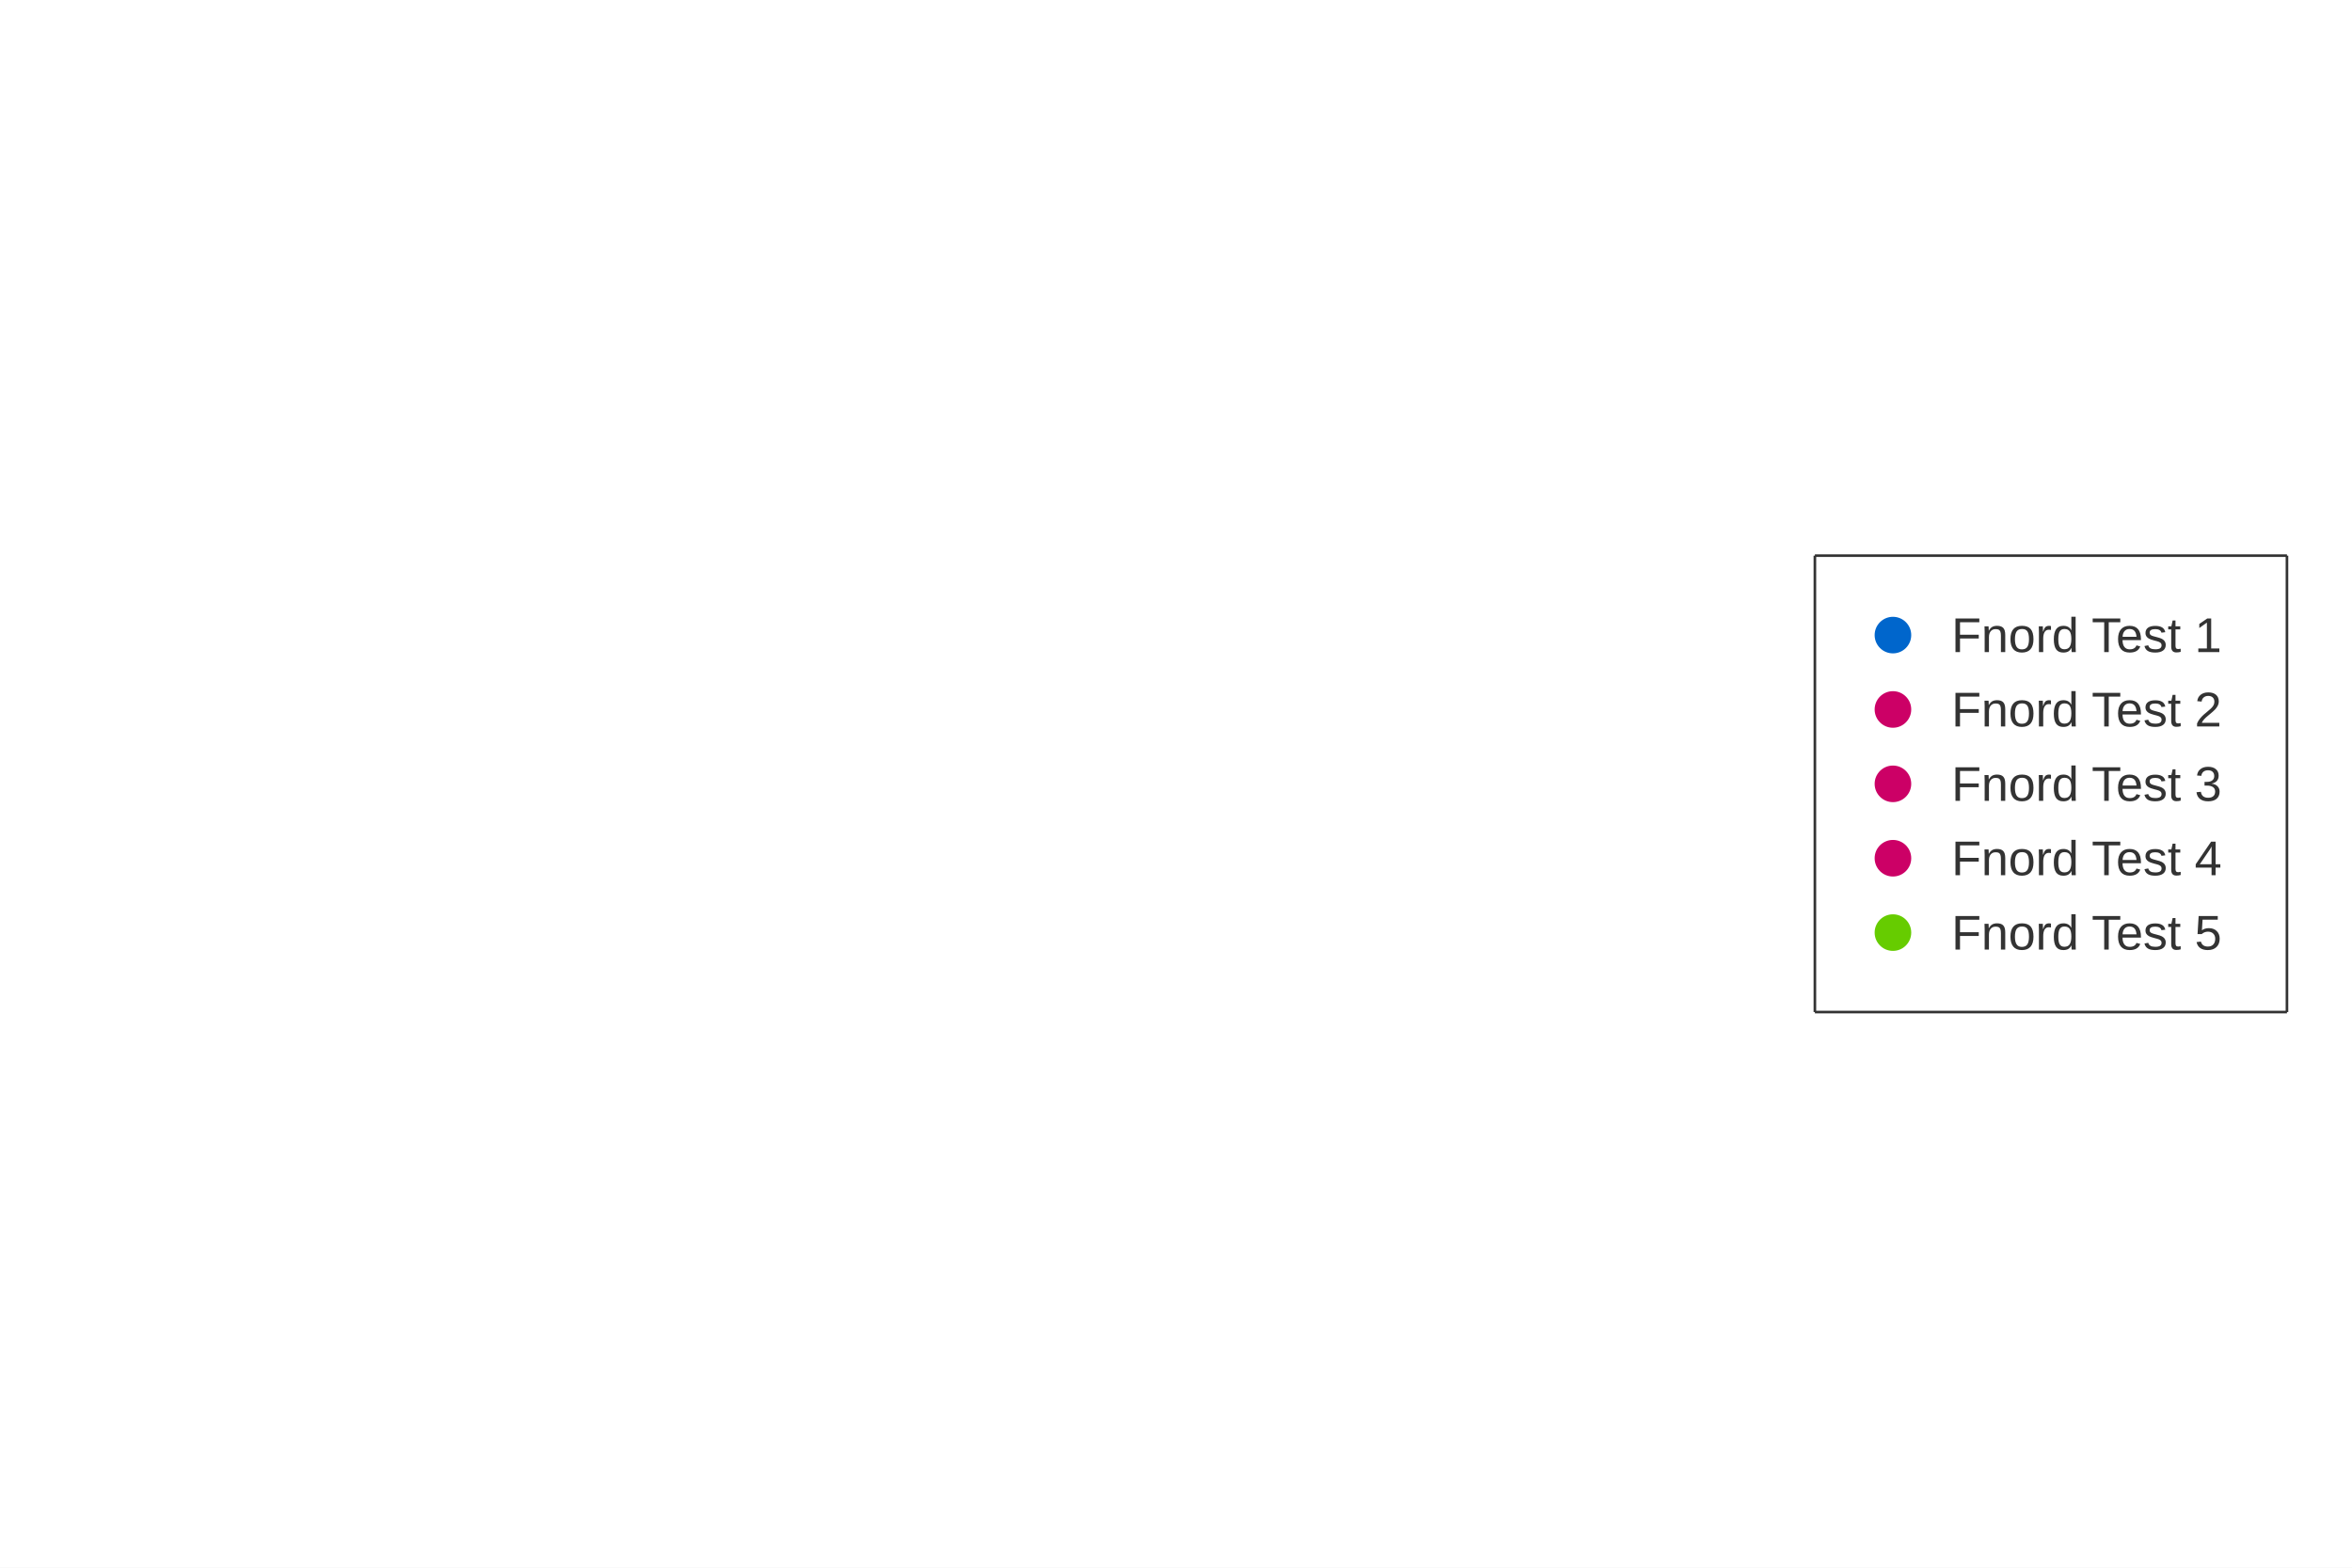
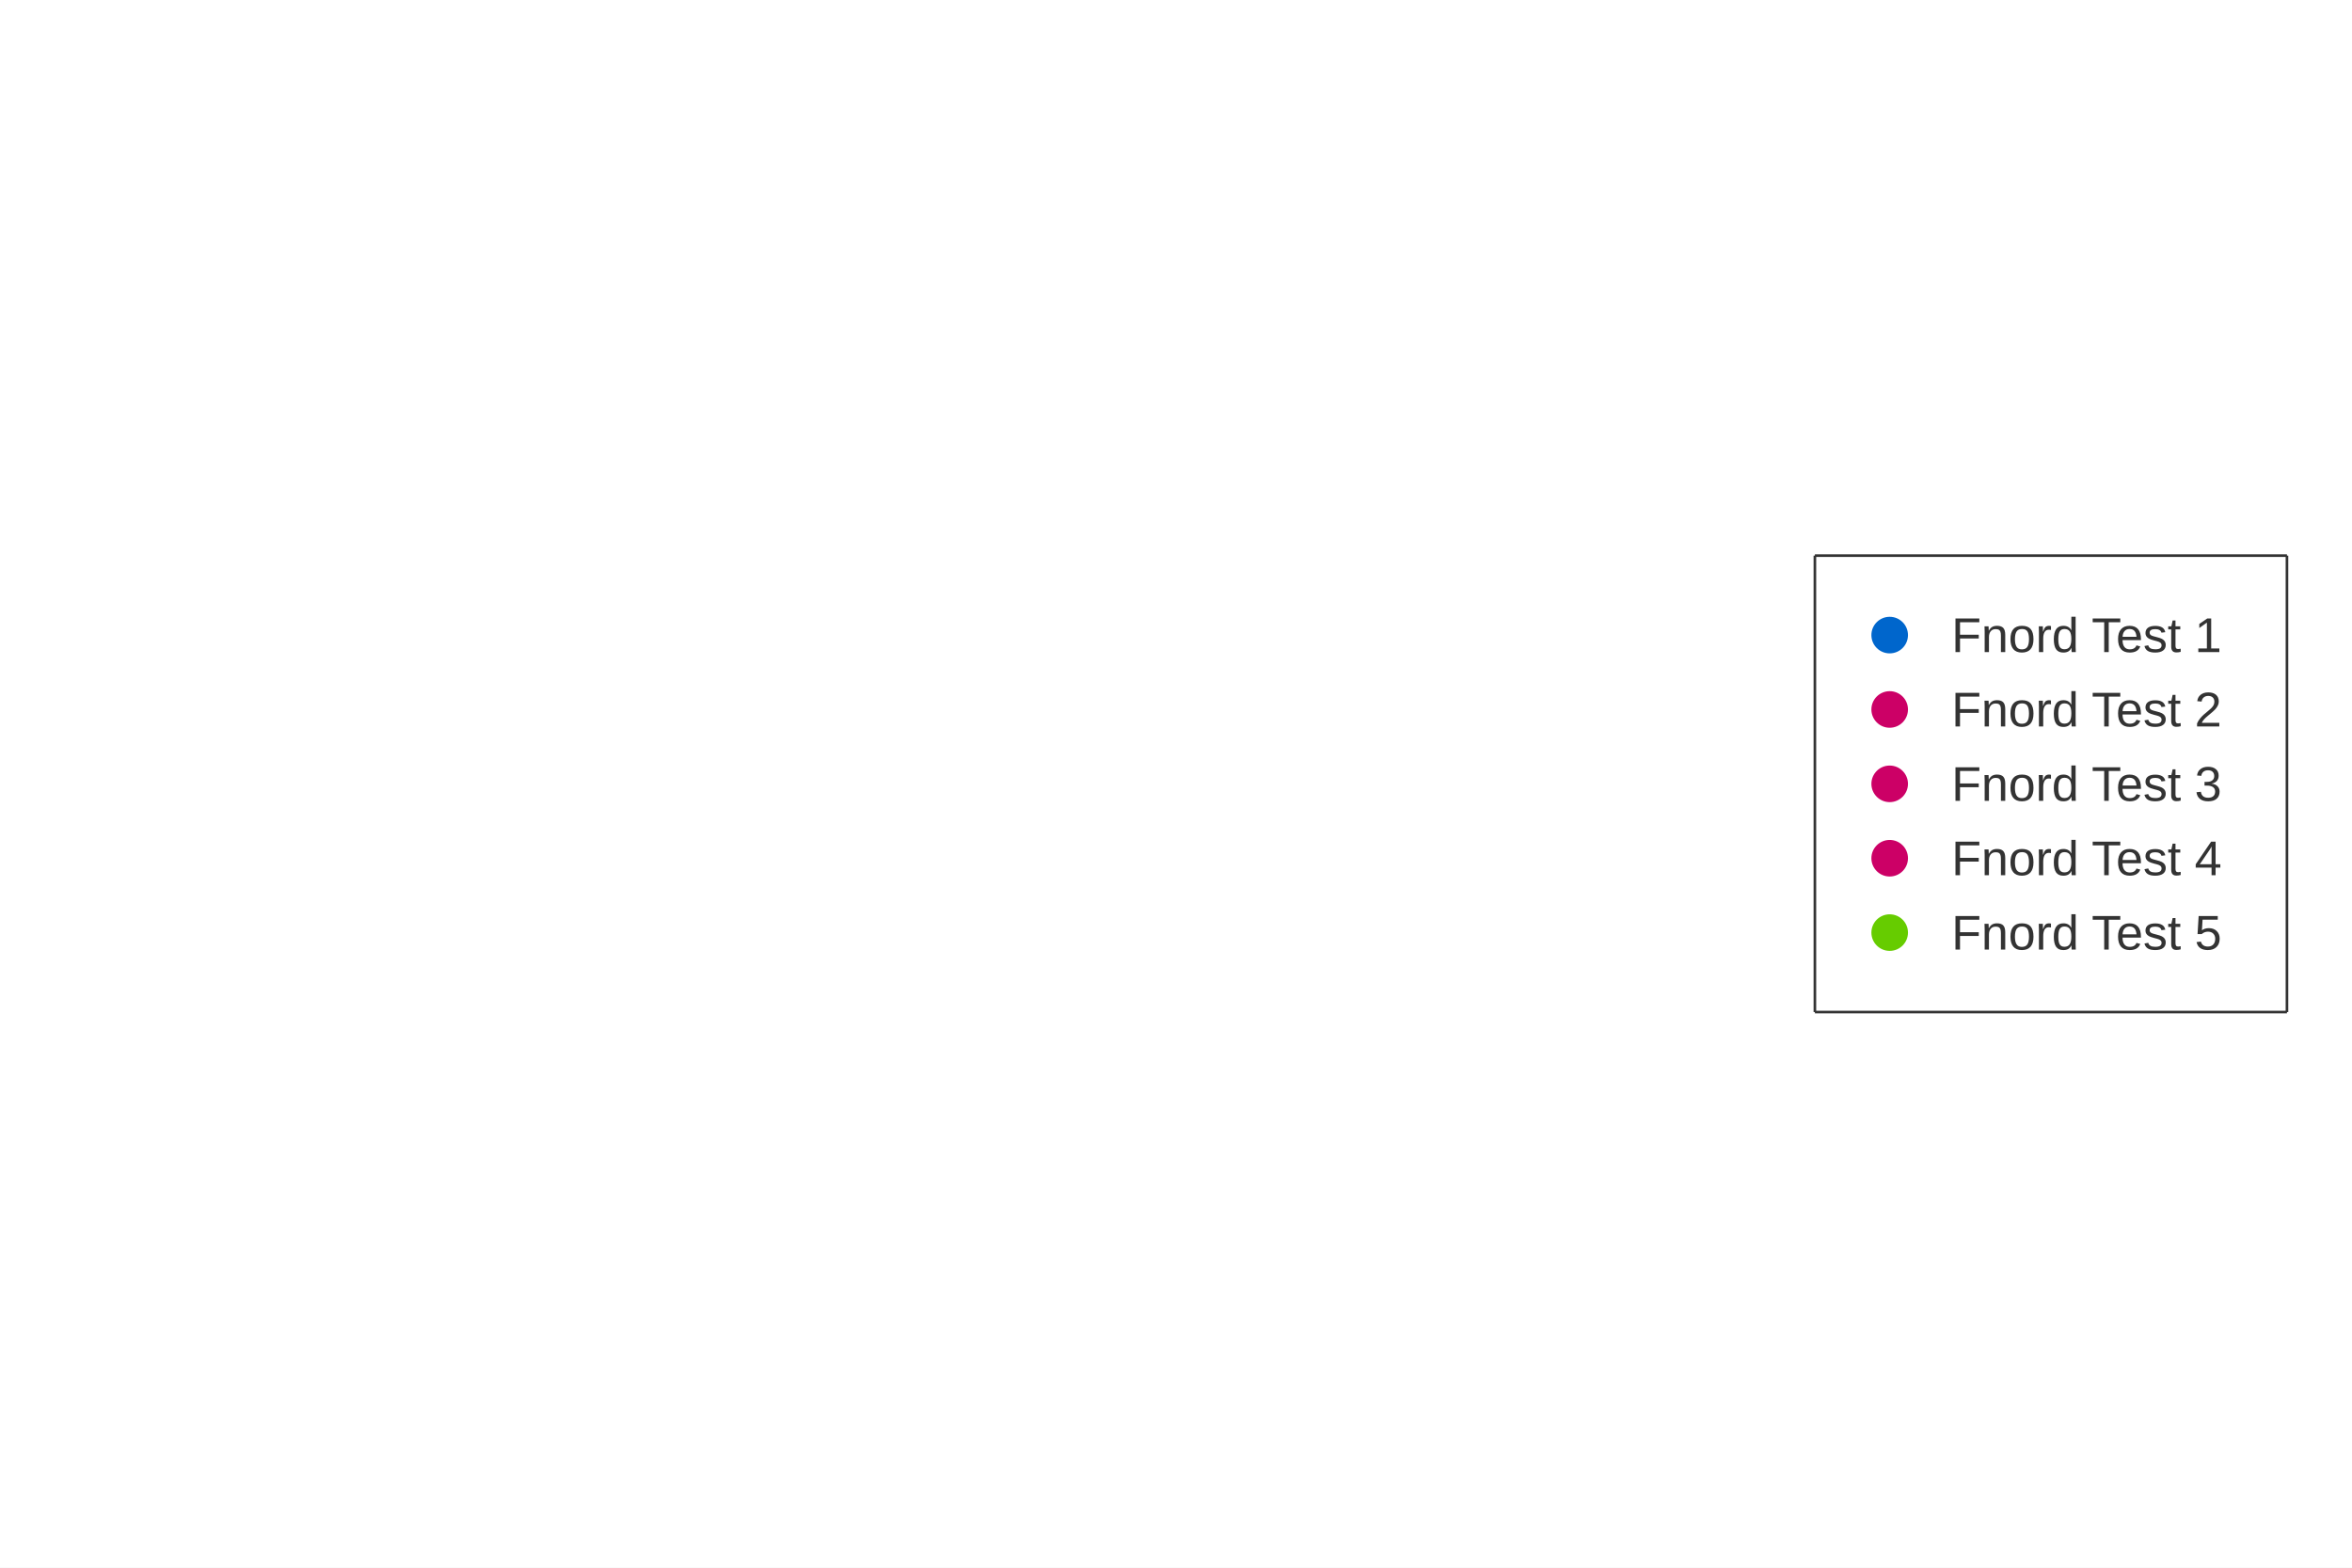
<svg xmlns="http://www.w3.org/2000/svg" width="900" height="600" viewBox="0 0 900 600">
  <rect width="900" height="600" fill="#ffffff" />
  <path stroke-width="1" stroke="#333333" fill="none" d="M694.471 212.656 L875.111 212.656 " />
  <path stroke-width="1" stroke="#333333" fill="none" d="M875.111 212.656 L875.111 387.344 " />
  <path stroke-width="1" stroke="#333333" fill="none" d="M694.471 387.344 L875.111 387.344 " />
  <path stroke-width="1" stroke="#333333" fill="none" d="M694.471 212.656 L694.471 387.344 " />
  <text x="746.738" y="249.567" fill="#333333" font-size="18.667" font-family="Arial,Helvetica,'Helvetica Neue',sans-serif">Fnord Test 1</text>
-   <path fill="#0066cc" d="M731.338 243.067 M717.338 243.067 a7 7 0 1 0 14 0 a7 7 0 1 0 -14 0 " />
+   <path fill="#0066cc" d="M730.093 243.067 M716.093 243.067 a7 7 0 1 0 14 0 a7 7 0 1 0 -14 0 " />
  <text x="746.738" y="278.033" fill="#333333" font-size="18.667" font-family="Arial,Helvetica,'Helvetica Neue',sans-serif">Fnord Test 2</text>
-   <path fill="#cc0066" d="M731.338 271.533 M717.338 271.533 a7 7 0 1 0 14 0 a7 7 0 1 0 -14 0 " />
+   <path fill="#cc0066" d="M730.093 271.533 M716.093 271.533 a7 7 0 1 0 14 0 a7 7 0 1 0 -14 0 " />
  <text x="746.738" y="306.5" fill="#333333" font-size="18.667" font-family="Arial,Helvetica,'Helvetica Neue',sans-serif">Fnord Test 3</text>
-   <path fill="#cc0066" d="M731.338 300 M717.338 300 a7 7 0 1 0 14 0 a7 7 0 1 0 -14 0 " />
+   <path fill="#cc0066" d="M730.093 300 M716.093 300 a7 7 0 1 0 14 0 a7 7 0 1 0 -14 0 " />
  <text x="746.738" y="334.967" fill="#333333" font-size="18.667" font-family="Arial,Helvetica,'Helvetica Neue',sans-serif">Fnord Test 4</text>
-   <path fill="#cc0066" d="M731.338 328.467 M717.338 328.467 a7 7 0 1 0 14 0 a7 7 0 1 0 -14 0 " />
+   <path fill="#cc0066" d="M730.093 328.467 M716.093 328.467 a7 7 0 1 0 14 0 a7 7 0 1 0 -14 0 " />
  <text x="746.738" y="363.433" fill="#333333" font-size="18.667" font-family="Arial,Helvetica,'Helvetica Neue',sans-serif">Fnord Test 5</text>
-   <path fill="#66cc00" d="M731.338 356.933 M717.338 356.933 a7 7 0 1 0 14 0 a7 7 0 1 0 -14 0 " />
+   <path fill="#66cc00" d="M730.093 356.933 M716.093 356.933 a7 7 0 1 0 14 0 a7 7 0 1 0 -14 0 " />
</svg>
